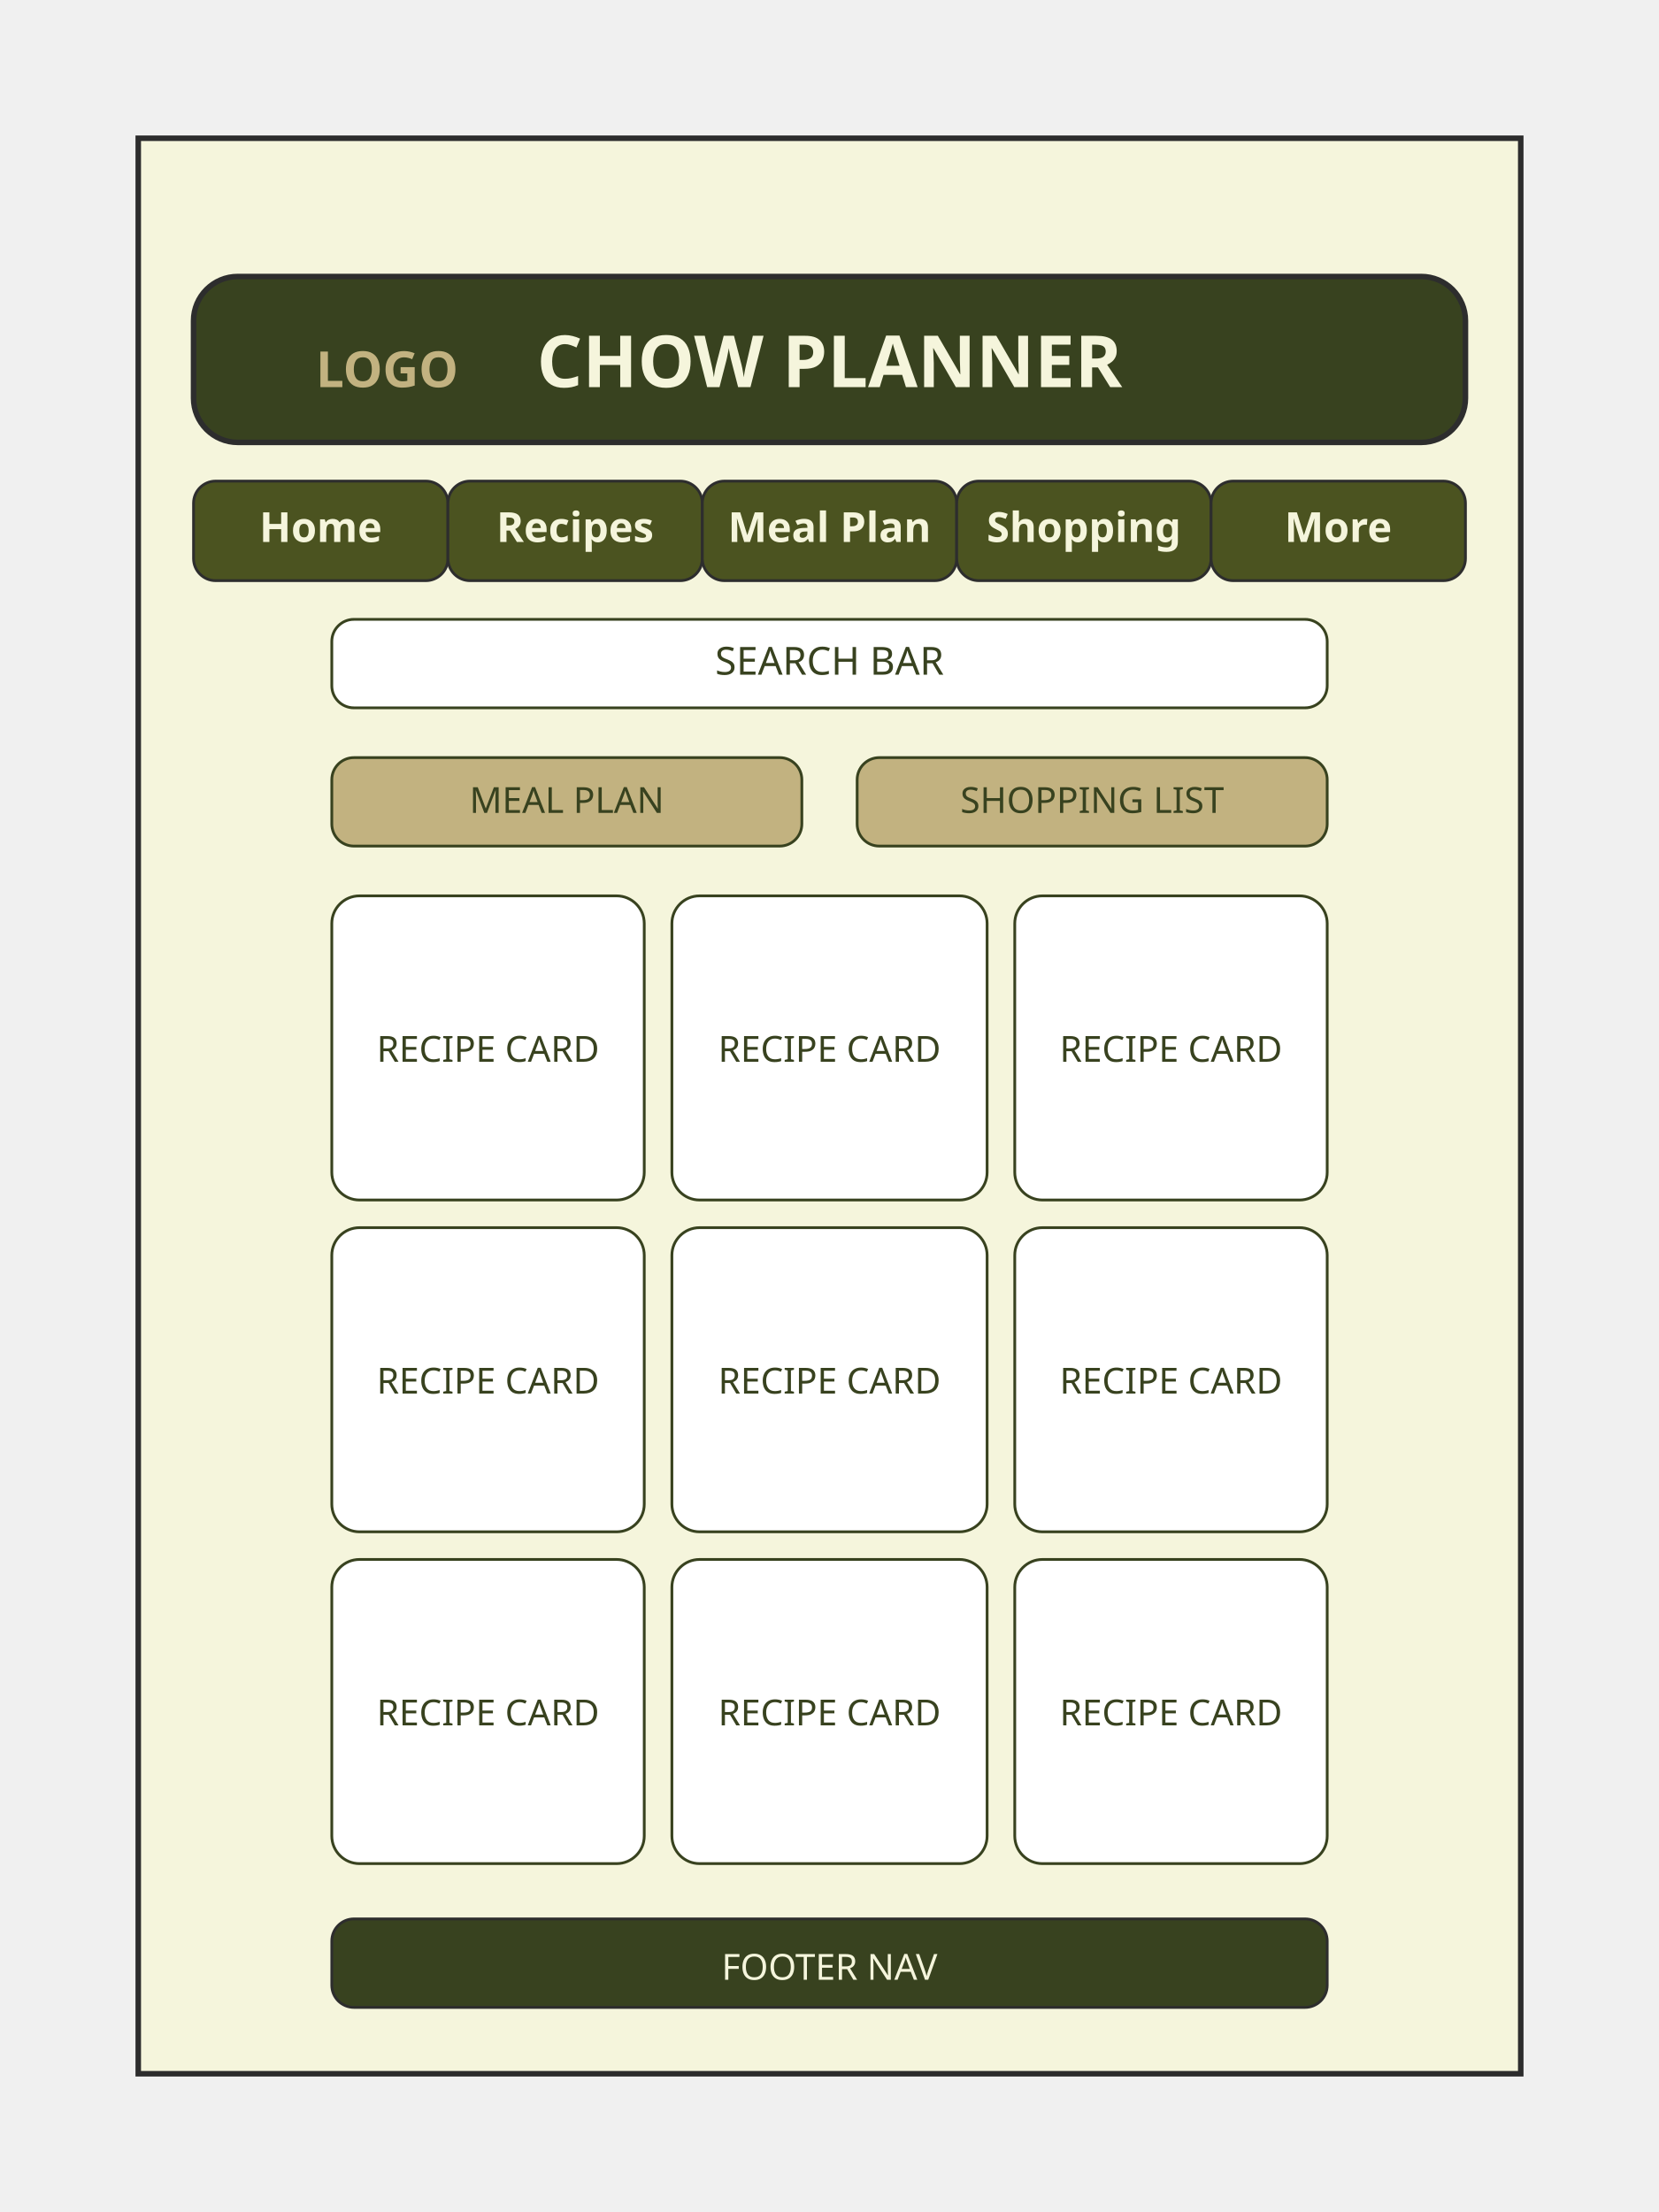
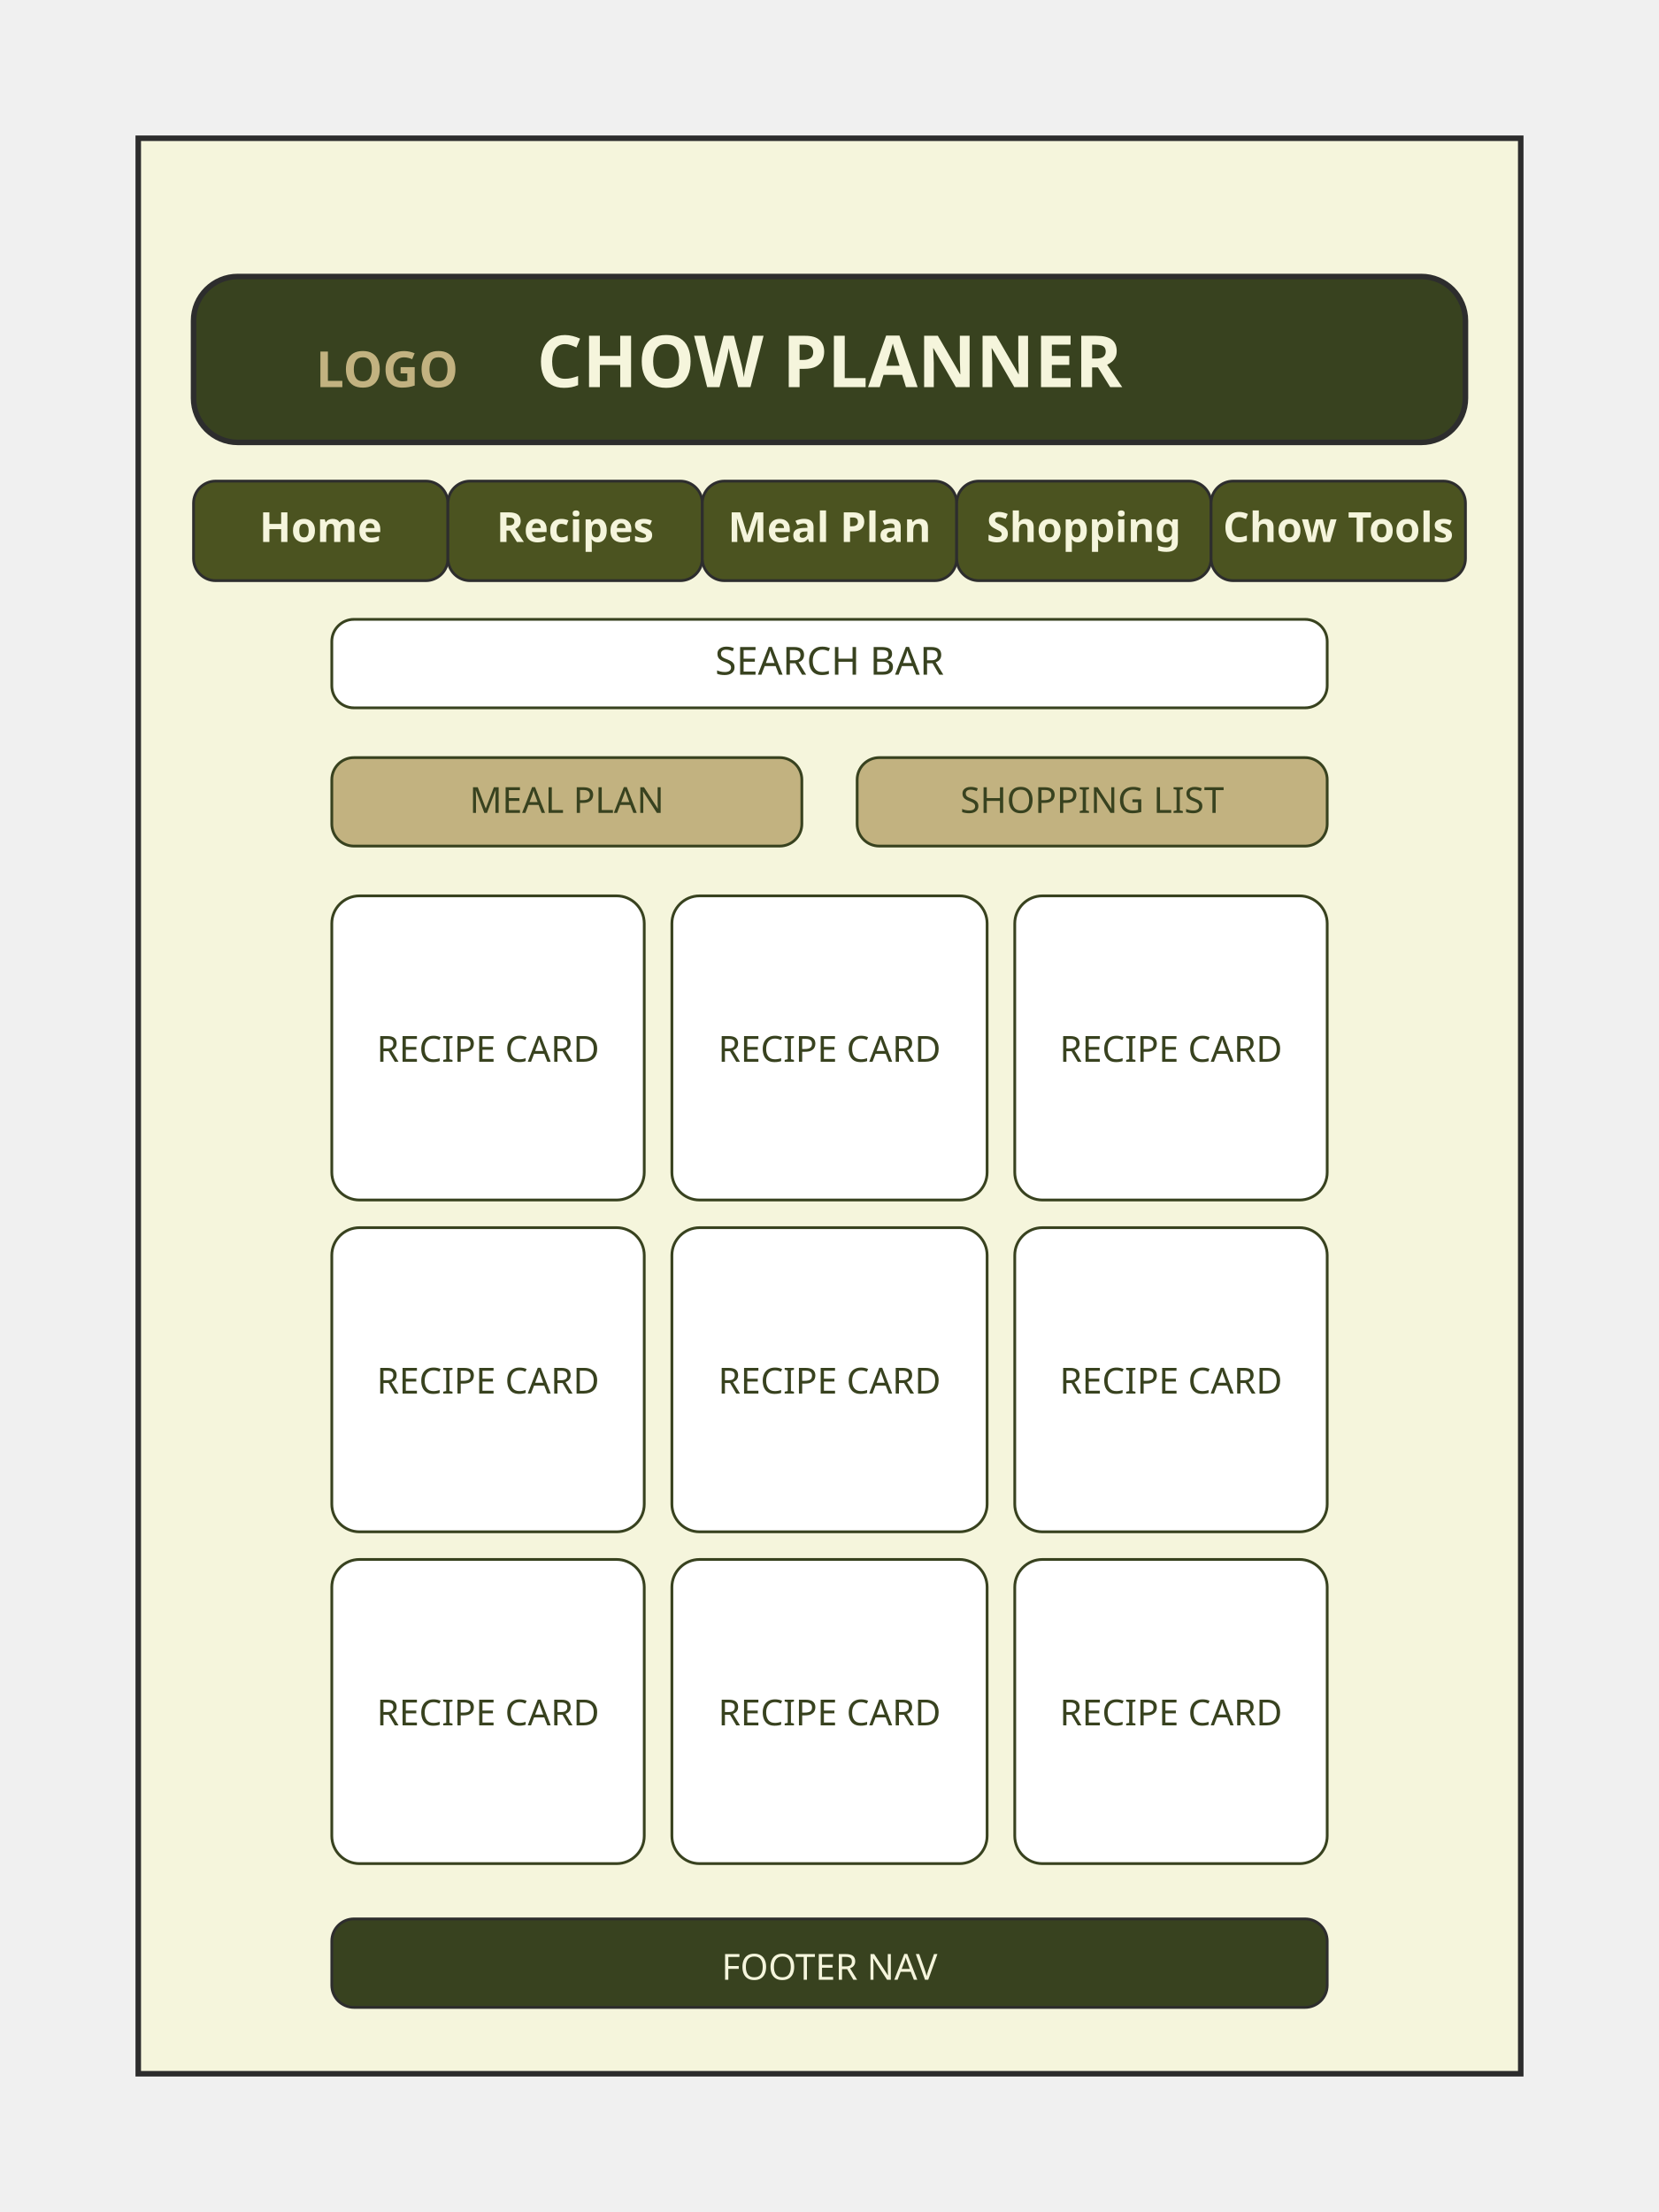
<svg xmlns="http://www.w3.org/2000/svg" width="600" height="800" viewBox="0 0 600 800" font-family="Source Sans Pro, Arial, sans-serif">
  <rect x="50" y="50" width="500" height="700" fill="#F5F5DC" stroke="#2D2D2D" stroke-width="2" />
  <rect x="70" y="100" width="460" height="60" rx="16" fill="#38421f" stroke="#2D2D2D" stroke-width="2" />
  <text x="140" y="140" font-size="18" text-anchor="middle" fill="#C2B280" font-family="Oswald, Arial Black, Impact, sans-serif" font-weight="bold">LOGO</text>
  <text x="300" y="140" font-size="26" text-anchor="middle" fill="#F5F5DC" font-family="Oswald, Arial Black, Impact, sans-serif" font-weight="bold">CHOW PLANNER</text>
  <rect x="70" y="174" width="92" height="36" rx="8" fill="#4B5320" stroke="#2D2D2D" stroke-width="1" />
  <text x="116" y="196" font-size="15" text-anchor="middle" fill="#F5F5DC" font-family="Oswald, Arial Black, Impact, sans-serif" font-weight="bold">Home</text>
  <rect x="162" y="174" width="92" height="36" rx="8" fill="#4B5320" stroke="#2D2D2D" stroke-width="1" />
  <text x="208" y="196" font-size="15" text-anchor="middle" fill="#F5F5DC" font-family="Oswald, Arial Black, Impact, sans-serif" font-weight="bold">Recipes</text>
  <rect x="254" y="174" width="92" height="36" rx="8" fill="#4B5320" stroke="#2D2D2D" stroke-width="1" />
  <text x="300" y="196" font-size="15" text-anchor="middle" fill="#F5F5DC" font-family="Oswald, Arial Black, Impact, sans-serif" font-weight="bold">Meal Plan</text>
  <rect x="346" y="174" width="92" height="36" rx="8" fill="#4B5320" stroke="#2D2D2D" stroke-width="1" />
  <text x="392" y="196" font-size="15" text-anchor="middle" fill="#F5F5DC" font-family="Oswald, Arial Black, Impact, sans-serif" font-weight="bold">Shopping</text>
  <rect x="438" y="174" width="92" height="36" rx="8" fill="#4B5320" stroke="#2D2D2D" stroke-width="1" />
-   <text x="484" y="196" font-size="15" text-anchor="middle" fill="#F5F5DC" font-family="Oswald, Arial Black, Impact, sans-serif" font-weight="bold">More</text>
+   <text x="484" y="196" font-size="15" text-anchor="middle" fill="#F5F5DC" font-family="Oswald, Arial Black, Impact, sans-serif" font-weight="bold">Chow Tools</text>
  <rect x="120" y="224" width="360" height="32" rx="8" fill="#FFF" stroke="#38421f" stroke-width="1" />
  <text x="300" y="244" font-size="14" text-anchor="middle" fill="#38421f" font-family="Oswald, Arial Black, Impact, sans-serif">SEARCH BAR</text>
  <rect x="120" y="274" width="170" height="32" rx="8" fill="#C2B280" stroke="#38421f" stroke-width="1" />
  <text x="205" y="294" font-size="13" text-anchor="middle" fill="#38421f" font-family="Oswald, Arial Black, Impact, sans-serif">MEAL PLAN</text>
  <rect x="310" y="274" width="170" height="32" rx="8" fill="#C2B280" stroke="#38421f" stroke-width="1" />
  <text x="395" y="294" font-size="13" text-anchor="middle" fill="#38421f" font-family="Oswald, Arial Black, Impact, sans-serif">SHOPPING LIST</text>
  <rect x="120" y="324" width="113" height="110" rx="10" fill="#FFF" stroke="#38421f" stroke-width="1" />
  <rect x="243" y="324" width="114" height="110" rx="10" fill="#FFF" stroke="#38421f" stroke-width="1" />
  <rect x="367" y="324" width="113" height="110" rx="10" fill="#FFF" stroke="#38421f" stroke-width="1" />
  <rect x="120" y="444" width="113" height="110" rx="10" fill="#FFF" stroke="#38421f" stroke-width="1" />
  <rect x="243" y="444" width="114" height="110" rx="10" fill="#FFF" stroke="#38421f" stroke-width="1" />
  <rect x="367" y="444" width="113" height="110" rx="10" fill="#FFF" stroke="#38421f" stroke-width="1" />
  <rect x="120" y="564" width="113" height="110" rx="10" fill="#FFF" stroke="#38421f" stroke-width="1" />
  <rect x="243" y="564" width="114" height="110" rx="10" fill="#FFF" stroke="#38421f" stroke-width="1" />
  <rect x="367" y="564" width="113" height="110" rx="10" fill="#FFF" stroke="#38421f" stroke-width="1" />
  <text x="176.5" y="384" font-size="13" text-anchor="middle" fill="#38421f" font-family="Oswald, Arial Black, Impact, sans-serif">RECIPE CARD</text>
  <text x="300" y="384" font-size="13" text-anchor="middle" fill="#38421f" font-family="Oswald, Arial Black, Impact, sans-serif">RECIPE CARD</text>
  <text x="423.5" y="384" font-size="13" text-anchor="middle" fill="#38421f" font-family="Oswald, Arial Black, Impact, sans-serif">RECIPE CARD</text>
  <text x="176.5" y="504" font-size="13" text-anchor="middle" fill="#38421f" font-family="Oswald, Arial Black, Impact, sans-serif">RECIPE CARD</text>
  <text x="300" y="504" font-size="13" text-anchor="middle" fill="#38421f" font-family="Oswald, Arial Black, Impact, sans-serif">RECIPE CARD</text>
  <text x="423.5" y="504" font-size="13" text-anchor="middle" fill="#38421f" font-family="Oswald, Arial Black, Impact, sans-serif">RECIPE CARD</text>
  <text x="176.5" y="624" font-size="13" text-anchor="middle" fill="#38421f" font-family="Oswald, Arial Black, Impact, sans-serif">RECIPE CARD</text>
  <text x="300" y="624" font-size="13" text-anchor="middle" fill="#38421f" font-family="Oswald, Arial Black, Impact, sans-serif">RECIPE CARD</text>
  <text x="423.5" y="624" font-size="13" text-anchor="middle" fill="#38421f" font-family="Oswald, Arial Black, Impact, sans-serif">RECIPE CARD</text>
  <rect x="120" y="694" width="360" height="32" rx="8" fill="#38421f" stroke="#2D2D2D" stroke-width="1" />
  <text x="300" y="716" font-size="13" text-anchor="middle" fill="#F5F5DC" font-family="Oswald, Arial Black, Impact, sans-serif">FOOTER NAV</text>
</svg>
